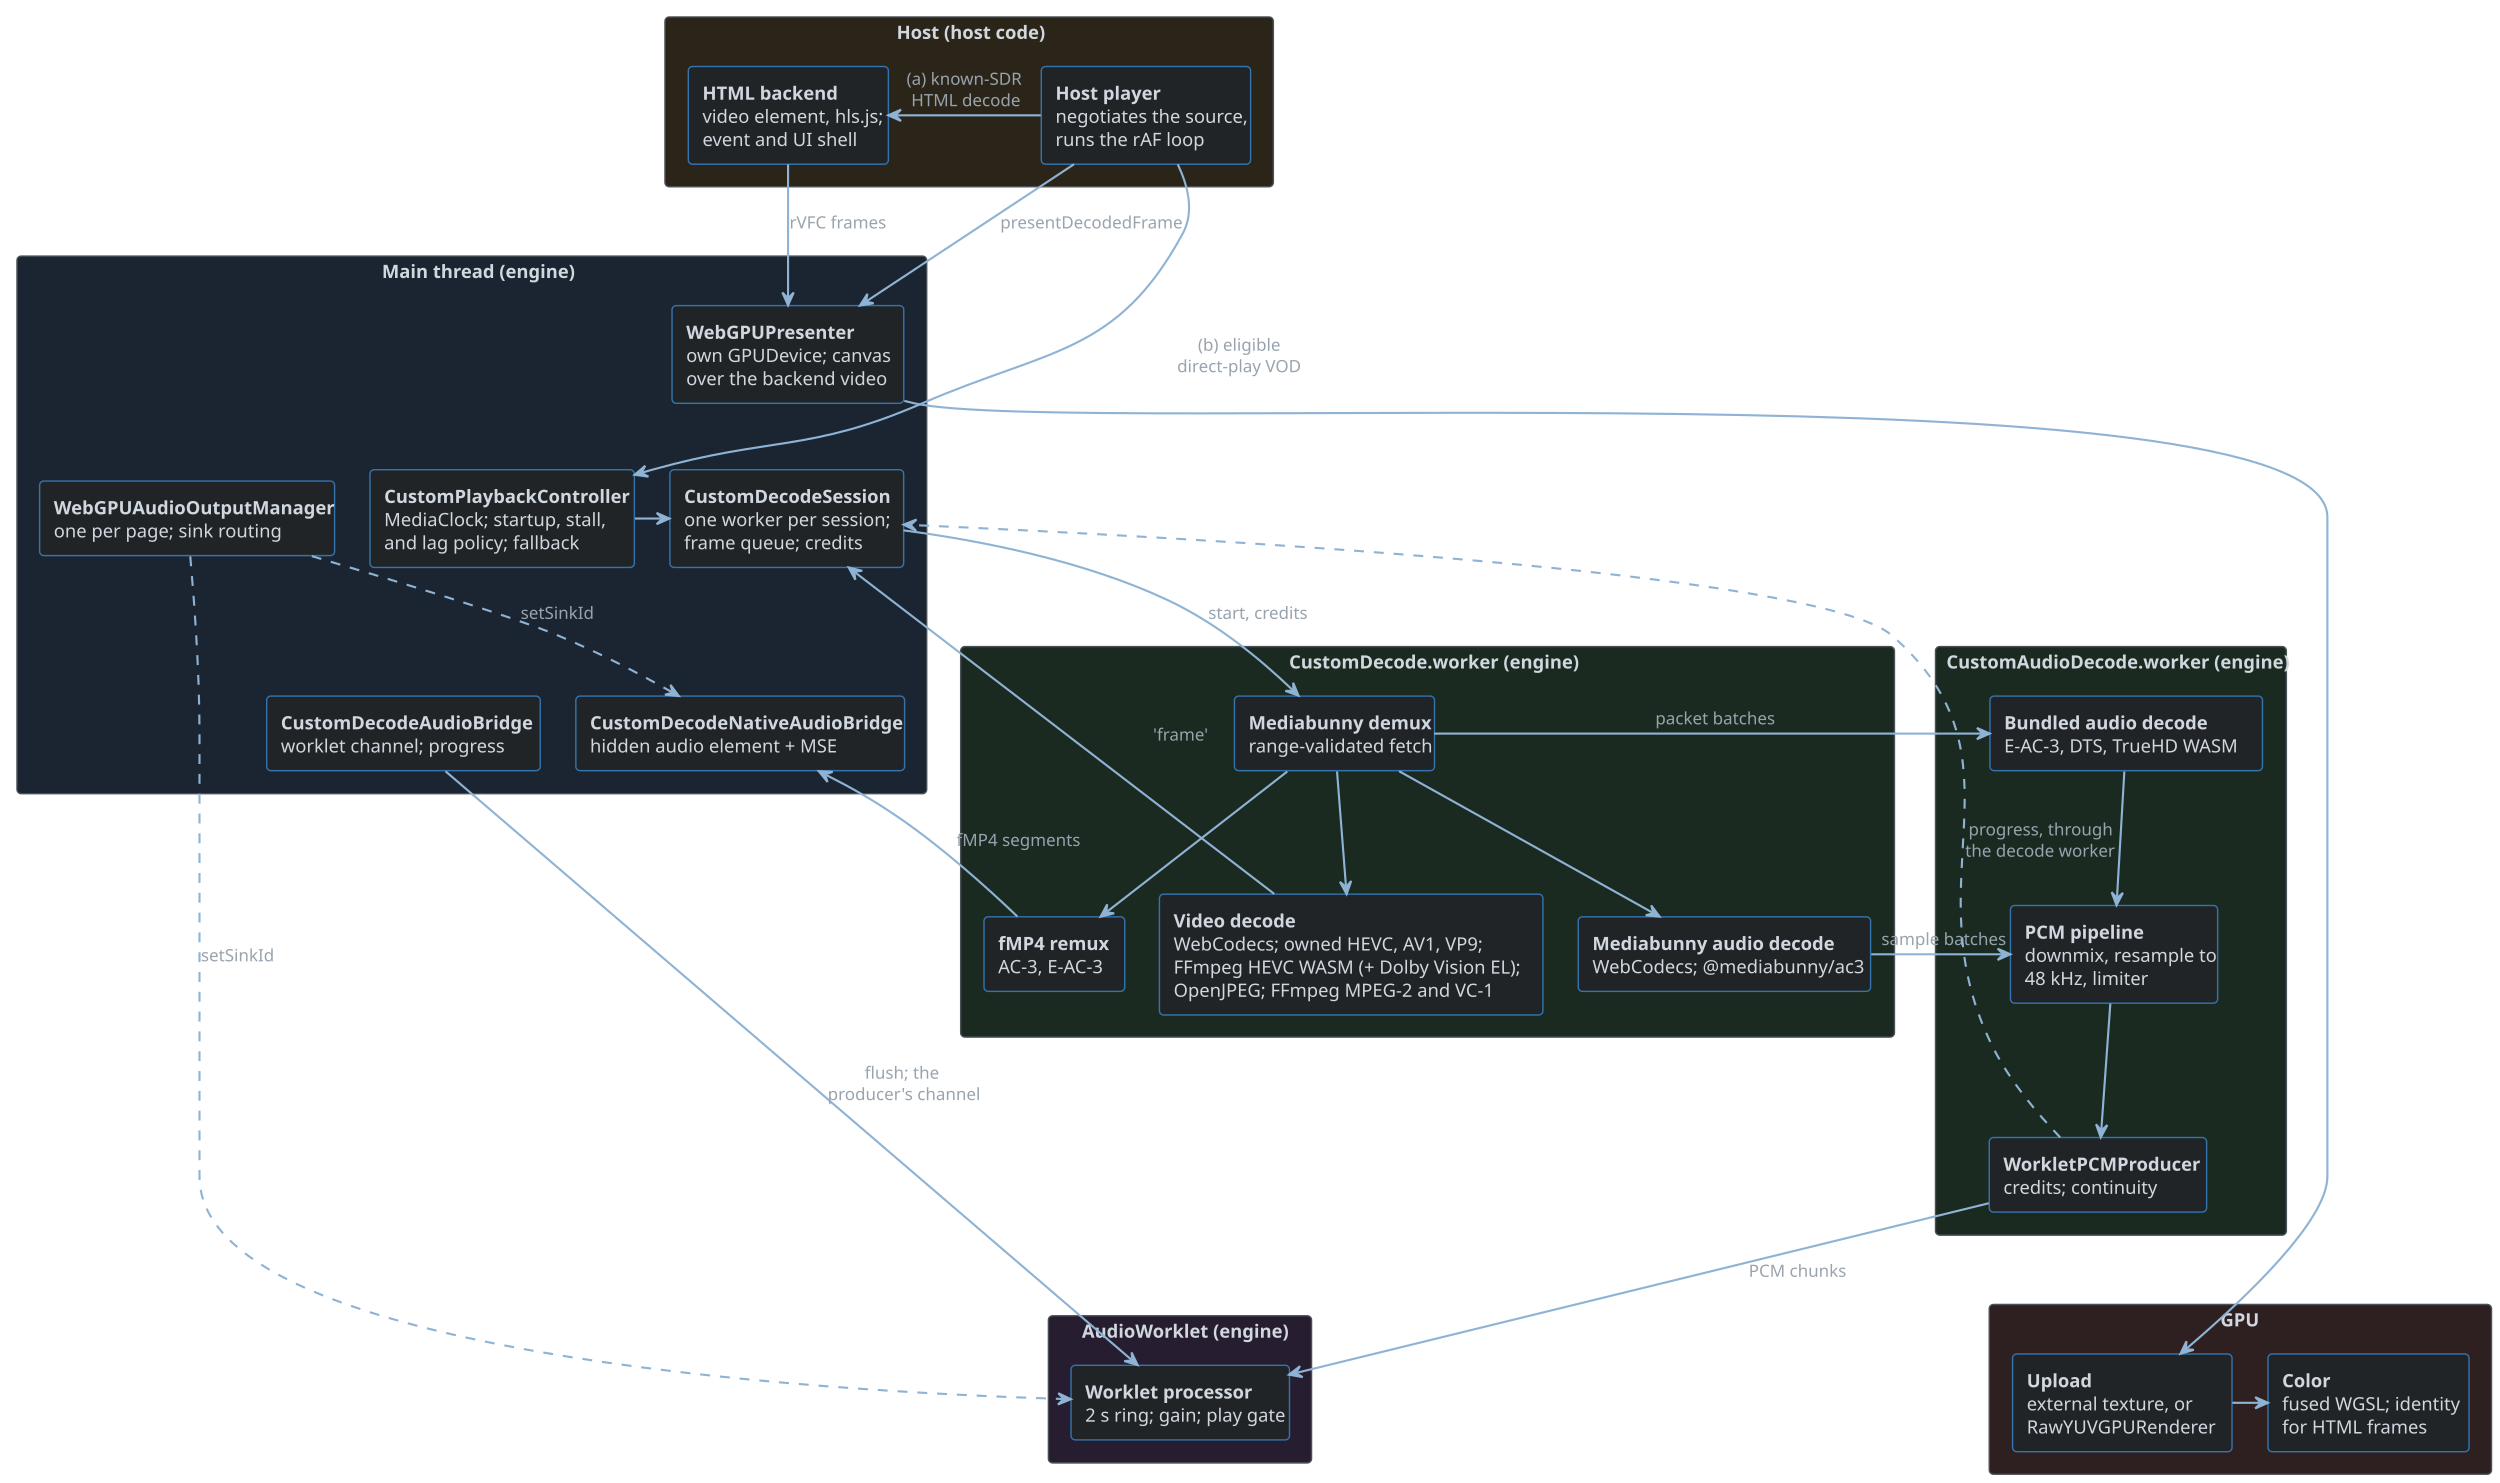
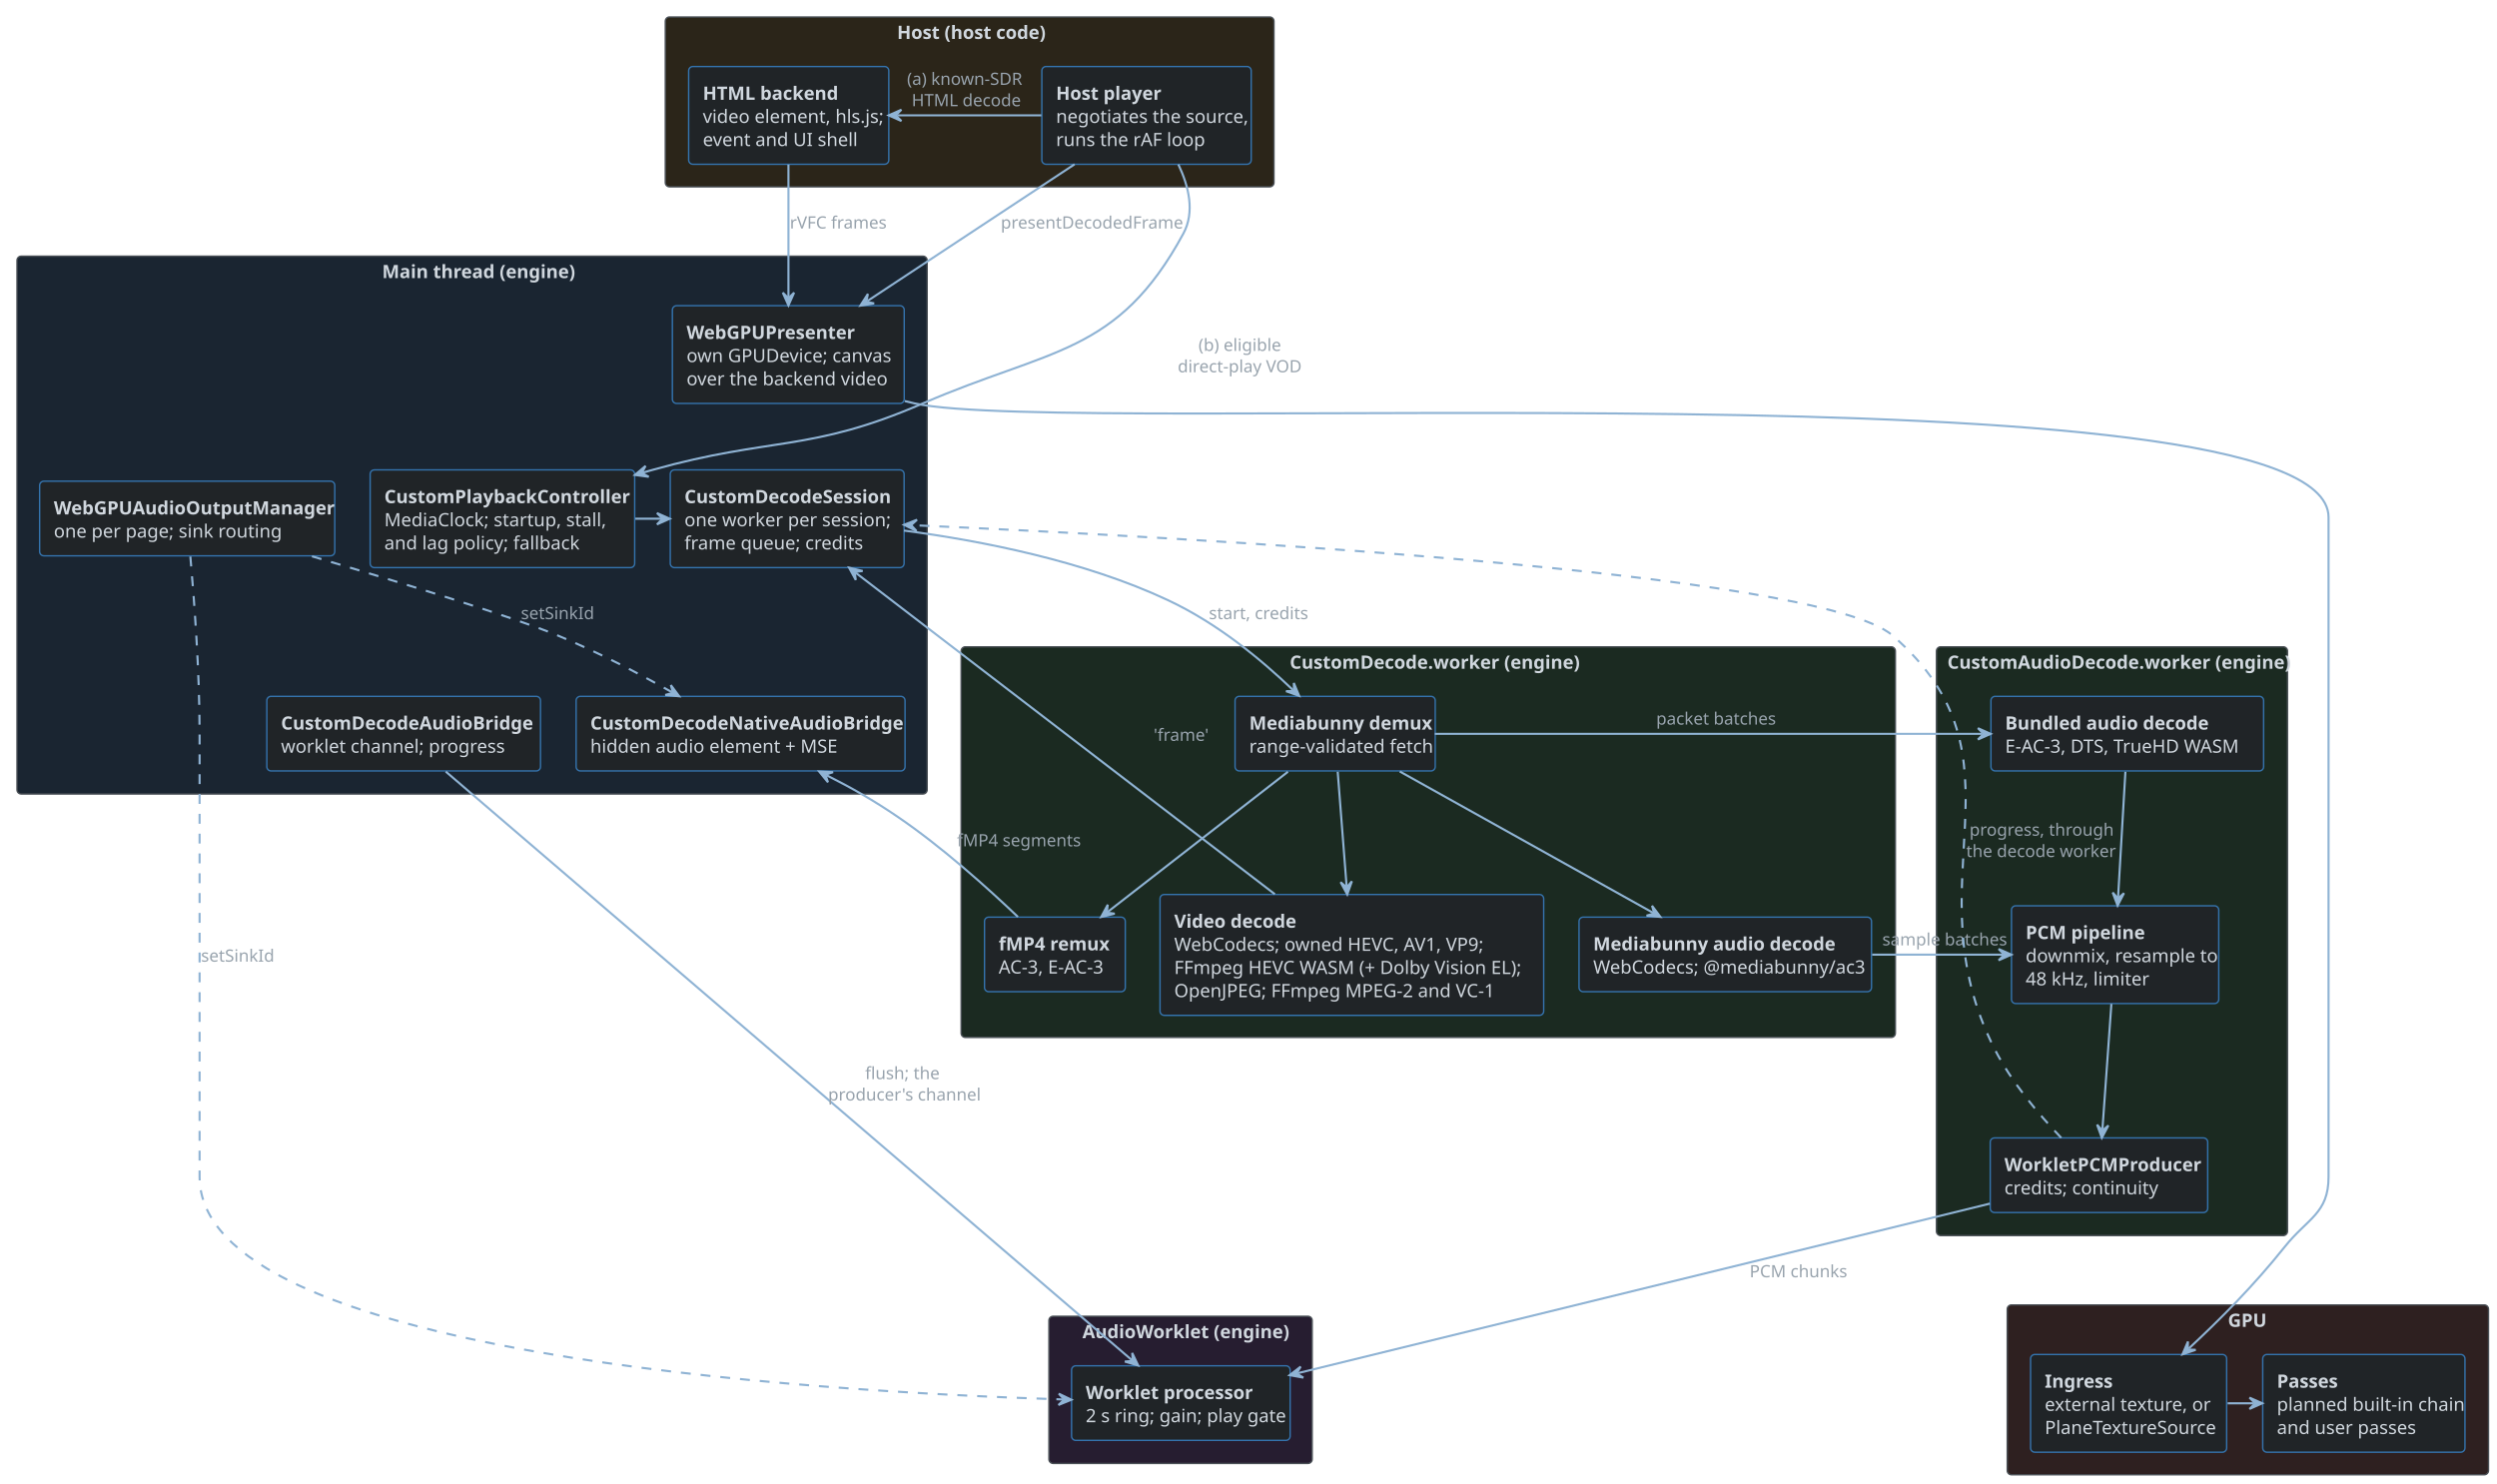
- <svg xmlns="http://www.w3.org/2000/svg" contentStyleType="text/css" data-diagram-type="DESCRIPTION" height="1048px" preserveAspectRatio="none" style="width:1767px;height:1048px;" version="1.1" viewBox="0 0 1767 1048" width="1767px" zoomAndPan="magnify">
+ <svg xmlns="http://www.w3.org/2000/svg" contentStyleType="text/css" data-diagram-type="DESCRIPTION" height="1048px" preserveAspectRatio="none" style="width:1764px;height:1048px;" version="1.1" viewBox="0 0 1764 1048" width="1764px" zoomAndPan="magnify">
  <defs />
  <g>
    <g class="cluster" data-qualified-name="Host .host code." data-source-line="5" id="ent0002">
      <rect fill="#2B2519" height="120" rx="3" ry="3" style="stroke:#4A5056;stroke-width:1;" width="430" x="470" y="12" />
      <text fill="#D0D7DE" font-family="sans-serif" font-size="13" font-weight="bold" lengthAdjust="spacing" textLength="102.553" x="633.724" y="27.495">Host (host code)</text>
    </g>
    <g class="cluster" data-qualified-name="Main thread .engine." data-source-line="10" id="ent0005">
      <rect fill="#1A2531" height="380" rx="3" ry="3" style="stroke:#4A5056;stroke-width:1;" width="643" x="12" y="181" />
      <text fill="#D0D7DE" font-family="sans-serif" font-size="13" font-weight="bold" lengthAdjust="spacing" textLength="127.118" x="269.941" y="196.495">Main thread (engine)</text>
    </g>
    <g class="cluster" data-qualified-name="CustomDecode.worker .engine." data-source-line="19" id="ent0012">
      <rect fill="#1B2A21" height="276" rx="3" ry="3" style="stroke:#4A5056;stroke-width:1;" width="660" x="679" y="457" />
      <text fill="#D0D7DE" font-family="sans-serif" font-size="13" font-weight="bold" lengthAdjust="spacing" textLength="195.755" x="911.122" y="472.495">CustomDecode.worker (engine)</text>
    </g>
    <g class="cluster" data-qualified-name="CustomAudioDecode.worker .engine." data-source-line="26" id="ent0017">
      <rect fill="#1B2A21" height="416" rx="3" ry="3" style="stroke:#4A5056;stroke-width:1;" width="248" x="1368" y="457" />
      <text fill="#D0D7DE" font-family="sans-serif" font-size="13" font-weight="bold" lengthAdjust="spacing" textLength="232.578" x="1375.711" y="472.495">CustomAudioDecode.worker (engine)</text>
    </g>
    <g class="cluster" data-qualified-name="AudioWorklet .engine." data-source-line="32" id="ent0021">
      <rect fill="#261D30" height="104" rx="3" ry="3" style="stroke:#4A5056;stroke-width:1;" width="186" x="741" y="930" />
      <text fill="#D0D7DE" font-family="sans-serif" font-size="13" font-weight="bold" lengthAdjust="spacing" textLength="138.658" x="764.671" y="945.495">AudioWorklet (engine)</text>
    </g>
    <g class="cluster" data-qualified-name="GPU" data-source-line="36" id="ent0023">
-       <rect fill="#2E2020" height="120" rx="3" ry="3" style="stroke:#4A5056;stroke-width:1;" width="355" x="1406" y="922" />
-       <text fill="#D0D7DE" font-family="sans-serif" font-size="13" font-weight="bold" lengthAdjust="spacing" textLength="28.171" x="1569.415" y="937.495">GPU</text>
+       <rect fill="#2E2020" height="120" rx="3" ry="3" style="stroke:#4A5056;stroke-width:1;" width="340" x="1418" y="922" />
+       <text fill="#D0D7DE" font-family="sans-serif" font-size="13" font-weight="bold" lengthAdjust="spacing" textLength="28.171" x="1573.915" y="937.495">GPU</text>
    </g>
    <g class="entity" data-qualified-name="Host .host code..hostPlayer" data-source-line="6" id="ent0003">
      <rect fill="#202427" height="69.055" rx="3" ry="3" style="stroke:#3473AD;stroke-width:1;" width="147.918" x="736" y="47" />
      <text fill="#D0D7DE" font-family="sans-serif" font-size="13" font-weight="bold" lengthAdjust="spacing" textLength="70.802" x="746" y="70.495">Host player</text>
      <text fill="#D0D7DE" font-family="sans-serif" font-size="13" lengthAdjust="spacing" textLength="127.918" x="746" y="86.847">negotiates the source,</text>
      <text fill="#D0D7DE" font-family="sans-serif" font-size="13" lengthAdjust="spacing" textLength="99.715" x="746" y="103.198">runs the rAF loop</text>
    </g>
    <g class="entity" data-qualified-name="Host .host code..htmlBackend" data-source-line="7" id="ent0004">
      <rect fill="#202427" height="69.055" rx="3" ry="3" style="stroke:#3473AD;stroke-width:1;" width="141.393" x="486.5" y="47" />
      <text fill="#D0D7DE" font-family="sans-serif" font-size="13" font-weight="bold" lengthAdjust="spacing" textLength="92.454" x="496.5" y="70.495">HTML backend</text>
      <text fill="#D0D7DE" font-family="sans-serif" font-size="13" lengthAdjust="spacing" textLength="121.393" x="496.5" y="86.847">video element, hls.js;</text>
      <text fill="#D0D7DE" font-family="sans-serif" font-size="13" lengthAdjust="spacing" textLength="104.064" x="496.5" y="103.198">event and UI shell</text>
    </g>
    <g class="entity" data-qualified-name="Main thread .engine..controller" data-source-line="11" id="ent0006">
      <rect fill="#202427" height="69.055" rx="3" ry="3" style="stroke:#3473AD;stroke-width:1;" width="186.874" x="261.5" y="332" />
      <text fill="#D0D7DE" font-family="sans-serif" font-size="13" font-weight="bold" lengthAdjust="spacing" textLength="166.874" x="271.5" y="355.495">CustomPlaybackController</text>
      <text fill="#D0D7DE" font-family="sans-serif" font-size="13" lengthAdjust="spacing" textLength="148.833" x="271.5" y="371.847">MediaClock; startup, stall,</text>
      <text fill="#D0D7DE" font-family="sans-serif" font-size="13" lengthAdjust="spacing" textLength="130.8" x="271.5" y="388.198">and lag policy; fallback</text>
    </g>
    <g class="entity" data-qualified-name="Main thread .engine..session" data-source-line="12" id="ent0007">
      <rect fill="#202427" height="69.055" rx="3" ry="3" style="stroke:#3473AD;stroke-width:1;" width="165.203" x="473.5" y="332" />
      <text fill="#D0D7DE" font-family="sans-serif" font-size="13" font-weight="bold" lengthAdjust="spacing" textLength="145.203" x="483.5" y="355.495">CustomDecodeSession</text>
      <text fill="#D0D7DE" font-family="sans-serif" font-size="13" lengthAdjust="spacing" textLength="138.011" x="483.5" y="371.847">one worker per session;</text>
      <text fill="#D0D7DE" font-family="sans-serif" font-size="13" lengthAdjust="spacing" textLength="118.504" x="483.5" y="388.198">frame queue; credits</text>
    </g>
    <g class="entity" data-qualified-name="Main thread .engine..presenter" data-source-line="13" id="ent0008">
      <rect fill="#202427" height="69.055" rx="3" ry="3" style="stroke:#3473AD;stroke-width:1;" width="163.781" x="475" y="216" />
      <text fill="#D0D7DE" font-family="sans-serif" font-size="13" font-weight="bold" lengthAdjust="spacing" textLength="115.591" x="485" y="239.495">WebGPUPresenter</text>
      <text fill="#D0D7DE" font-family="sans-serif" font-size="13" lengthAdjust="spacing" textLength="143.781" x="485" y="255.847">own GPUDevice; canvas</text>
      <text fill="#D0D7DE" font-family="sans-serif" font-size="13" lengthAdjust="spacing" textLength="134.424" x="485" y="272.198">over the backend video</text>
    </g>
    <g class="entity" data-qualified-name="Main thread .engine..pcmBridge" data-source-line="14" id="ent0009">
      <rect fill="#202427" height="52.703" rx="3" ry="3" style="stroke:#3473AD;stroke-width:1;" width="193.342" x="188.5" y="492" />
      <text fill="#D0D7DE" font-family="sans-serif" font-size="13" font-weight="bold" lengthAdjust="spacing" textLength="173.342" x="198.5" y="515.495">CustomDecodeAudioBridge</text>
      <text fill="#D0D7DE" font-family="sans-serif" font-size="13" lengthAdjust="spacing" textLength="148.129" x="198.5" y="531.847">worklet channel; progress</text>
    </g>
    <g class="entity" data-qualified-name="Main thread .engine..nativeBridge" data-source-line="15" id="ent0010">
      <rect fill="#202427" height="52.703" rx="3" ry="3" style="stroke:#3473AD;stroke-width:1;" width="232.361" x="407" y="492" />
      <text fill="#D0D7DE" font-family="sans-serif" font-size="13" font-weight="bold" lengthAdjust="spacing" textLength="212.361" x="417" y="515.495">CustomDecodeNativeAudioBridge</text>
      <text fill="#D0D7DE" font-family="sans-serif" font-size="13" lengthAdjust="spacing" textLength="167.305" x="417" y="531.847">hidden audio element + MSE</text>
    </g>
    <g class="entity" data-qualified-name="Main thread .engine..sinkManager" data-source-line="16" id="ent0011">
      <rect fill="#202427" height="52.703" rx="3" ry="3" style="stroke:#3473AD;stroke-width:1;" width="208.487" x="28" y="340" />
      <text fill="#D0D7DE" font-family="sans-serif" font-size="13" font-weight="bold" lengthAdjust="spacing" textLength="188.487" x="38" y="363.495">WebGPUAudioOutputManager</text>
      <text fill="#D0D7DE" font-family="sans-serif" font-size="13" lengthAdjust="spacing" textLength="150.325" x="38" y="379.847">one per page; sink routing</text>
    </g>
    <g class="entity" data-qualified-name="CustomDecode.worker .engine..demux" data-source-line="20" id="ent0013">
      <rect fill="#202427" height="52.703" rx="3" ry="3" style="stroke:#3473AD;stroke-width:1;" width="141.412" x="872.5" y="492" />
      <text fill="#D0D7DE" font-family="sans-serif" font-size="13" font-weight="bold" lengthAdjust="spacing" textLength="121.348" x="882.5" y="515.495">Mediabunny demux</text>
      <text fill="#D0D7DE" font-family="sans-serif" font-size="13" lengthAdjust="spacing" textLength="121.412" x="882.5" y="531.847">range-validated fetch</text>
    </g>
    <g class="entity" data-qualified-name="CustomDecode.worker .engine..videoDecoders" data-source-line="21" id="ent0014">
      <rect fill="#202427" height="85.406" rx="3" ry="3" style="stroke:#3473AD;stroke-width:1;" width="271.037" x="819.5" y="632" />
      <text fill="#D0D7DE" font-family="sans-serif" font-size="13" font-weight="bold" lengthAdjust="spacing" textLength="84.519" x="829.5" y="655.495">Video decode</text>
      <text fill="#D0D7DE" font-family="sans-serif" font-size="13" lengthAdjust="spacing" textLength="223.273" x="829.5" y="671.847">WebCodecs; owned HEVC, AV1, VP9;</text>
      <text fill="#D0D7DE" font-family="sans-serif" font-size="13" lengthAdjust="spacing" textLength="251.037" x="829.5" y="688.198">FFmpeg HEVC WASM (+ Dolby Vision EL);</text>
      <text fill="#D0D7DE" font-family="sans-serif" font-size="13" lengthAdjust="spacing" textLength="233.365" x="829.5" y="704.55">OpenJPEG; FFmpeg MPEG-2 and VC-1</text>
    </g>
    <g class="entity" data-qualified-name="CustomDecode.worker .engine..audioDecoders" data-source-line="22" id="ent0015">
      <rect fill="#202427" height="52.703" rx="3" ry="3" style="stroke:#3473AD;stroke-width:1;" width="206.627" x="1115.5" y="648" />
      <text fill="#D0D7DE" font-family="sans-serif" font-size="13" font-weight="bold" lengthAdjust="spacing" textLength="163.236" x="1125.5" y="671.495">Mediabunny audio decode</text>
      <text fill="#D0D7DE" font-family="sans-serif" font-size="13" lengthAdjust="spacing" textLength="186.627" x="1125.5" y="687.847">WebCodecs; @mediabunny/ac3</text>
    </g>
    <g class="entity" data-qualified-name="CustomDecode.worker .engine..remux" data-source-line="23" id="ent0016">
      <rect fill="#202427" height="52.703" rx="3" ry="3" style="stroke:#3473AD;stroke-width:1;" width="99.46" x="695.5" y="648" />
      <text fill="#D0D7DE" font-family="sans-serif" font-size="13" font-weight="bold" lengthAdjust="spacing" textLength="73.69" x="705.5" y="671.495">fMP4 remux</text>
      <text fill="#D0D7DE" font-family="sans-serif" font-size="13" lengthAdjust="spacing" textLength="79.46" x="705.5" y="687.847">AC-3, E-AC-3</text>
    </g>
    <g class="entity" data-qualified-name="CustomAudioDecode.worker .engine..bundledAudioDecoders" data-source-line="27" id="ent0018">
      <rect fill="#202427" height="52.703" rx="3" ry="3" style="stroke:#3473AD;stroke-width:1;" width="192.625" x="1406.5" y="492" />
      <text fill="#D0D7DE" font-family="sans-serif" font-size="13" font-weight="bold" lengthAdjust="spacing" textLength="139.394" x="1416.5" y="515.495">Bundled audio decode</text>
      <text fill="#D0D7DE" font-family="sans-serif" font-size="13" lengthAdjust="spacing" textLength="172.625" x="1416.5" y="531.847">E-AC-3, DTS, TrueHD WASM</text>
    </g>
    <g class="entity" data-qualified-name="CustomAudioDecode.worker .engine..pcmPipeline" data-source-line="28" id="ent0019">
      <rect fill="#202427" height="69.055" rx="3" ry="3" style="stroke:#3473AD;stroke-width:1;" width="146.439" x="1421" y="640" />
      <text fill="#D0D7DE" font-family="sans-serif" font-size="13" font-weight="bold" lengthAdjust="spacing" textLength="81.618" x="1431" y="663.495">PCM pipeline</text>
      <text fill="#D0D7DE" font-family="sans-serif" font-size="13" lengthAdjust="spacing" textLength="126.439" x="1431" y="679.847">downmix, resample to</text>
      <text fill="#D0D7DE" font-family="sans-serif" font-size="13" lengthAdjust="spacing" textLength="82.348" x="1431" y="696.198">48 kHz, limiter</text>
    </g>
    <g class="entity" data-qualified-name="CustomAudioDecode.worker .engine..producer" data-source-line="29" id="ent0020">
      <rect fill="#202427" height="52.703" rx="3" ry="3" style="stroke:#3473AD;stroke-width:1;" width="153.631" x="1406" y="804" />
      <text fill="#D0D7DE" font-family="sans-serif" font-size="13" font-weight="bold" lengthAdjust="spacing" textLength="133.631" x="1416" y="827.495">WorkletPCMProducer</text>
      <text fill="#D0D7DE" font-family="sans-serif" font-size="13" lengthAdjust="spacing" textLength="100.433" x="1416" y="843.847">credits; continuity</text>
    </g>
    <g class="entity" data-qualified-name="AudioWorklet .engine..processor" data-source-line="33" id="ent0022">
      <rect fill="#202427" height="52.703" rx="3" ry="3" style="stroke:#3473AD;stroke-width:1;" width="154.418" x="757" y="965" />
      <text fill="#D0D7DE" font-family="sans-serif" font-size="13" font-weight="bold" lengthAdjust="spacing" textLength="114.144" x="767" y="988.495">Worklet processor</text>
      <text fill="#D0D7DE" font-family="sans-serif" font-size="13" lengthAdjust="spacing" textLength="134.418" x="767" y="1004.847">2 s ring; gain; play gate</text>
    </g>
    <g class="entity" data-qualified-name="GPU.upload" data-source-line="37" id="ent0024">
-       <rect fill="#202427" height="69.055" rx="3" ry="3" style="stroke:#3473AD;stroke-width:1;" width="155.103" x="1422.5" y="957" />
-       <text fill="#D0D7DE" font-family="sans-serif" font-size="13" font-weight="bold" lengthAdjust="spacing" textLength="44.053" x="1432.5" y="980.495">Upload</text>
-       <text fill="#D0D7DE" font-family="sans-serif" font-size="13" lengthAdjust="spacing" textLength="108.386" x="1432.5" y="996.847">external texture, or</text>
-       <text fill="#D0D7DE" font-family="sans-serif" font-size="13" lengthAdjust="spacing" textLength="135.103" x="1432.5" y="1013.198">RawYUVGPURenderer</text>
+       <rect fill="#202427" height="69.055" rx="3" ry="3" style="stroke:#3473AD;stroke-width:1;" width="138.511" x="1434.5" y="957" />
+       <text fill="#D0D7DE" font-family="sans-serif" font-size="13" font-weight="bold" lengthAdjust="spacing" textLength="46.243" x="1444.5" y="980.495">Ingress</text>
+       <text fill="#D0D7DE" font-family="sans-serif" font-size="13" lengthAdjust="spacing" textLength="108.386" x="1444.5" y="996.847">external texture, or</text>
+       <text fill="#D0D7DE" font-family="sans-serif" font-size="13" lengthAdjust="spacing" textLength="118.511" x="1444.5" y="1013.198">PlaneTextureSource</text>
    </g>
    <g class="entity" data-qualified-name="GPU.colorShader" data-source-line="38" id="ent0025">
-       <rect fill="#202427" height="69.055" rx="3" ry="3" style="stroke:#3473AD;stroke-width:1;" width="142.11" x="1603" y="957" />
-       <text fill="#D0D7DE" font-family="sans-serif" font-size="13" font-weight="bold" lengthAdjust="spacing" textLength="33.941" x="1613" y="980.495">Color</text>
-       <text fill="#D0D7DE" font-family="sans-serif" font-size="13" lengthAdjust="spacing" textLength="122.11" x="1613" y="996.847">fused WGSL; identity</text>
-       <text fill="#D0D7DE" font-family="sans-serif" font-size="13" lengthAdjust="spacing" textLength="97.513" x="1613" y="1013.198">for HTML frames</text>
+       <rect fill="#202427" height="69.055" rx="3" ry="3" style="stroke:#3473AD;stroke-width:1;" width="142.865" x="1598.5" y="957" />
+       <text fill="#D0D7DE" font-family="sans-serif" font-size="13" font-weight="bold" lengthAdjust="spacing" textLength="44.821" x="1608.5" y="980.495">Passes</text>
+       <text fill="#D0D7DE" font-family="sans-serif" font-size="13" lengthAdjust="spacing" textLength="122.865" x="1608.5" y="996.847">planned built-in chain</text>
+       <text fill="#D0D7DE" font-family="sans-serif" font-size="13" lengthAdjust="spacing" textLength="95.393" x="1608.5" y="1013.198">and user passes</text>
    </g>
    <g class="link" data-entity-1="ent0003" data-entity-2="ent0004" data-link-type="dependency" data-source-line="41" id="lnk26">
      <path d="M735.67,81.5 C701.61,81.5 667.43,81.5 633.81,81.5" fill="none" id="hostPlayer-to-htmlBackend" style="stroke:#8FB3D4;stroke-width:1.5;" />
      <polygon fill="#8FB3D4" points="627.81,81.5,636.81,85.5,632.81,81.5,636.81,77.5,627.81,81.5" style="stroke:#8FB3D4;stroke-width:1.5;" />
      <text fill="#98A3AD" font-family="sans-serif" font-size="12" lengthAdjust="spacing" textLength="82.019" x="640.75" y="59.957">(a) known-SDR</text>
      <text fill="#98A3AD" font-family="sans-serif" font-size="12" lengthAdjust="spacing" textLength="75.369" x="644.075" y="75.051">HTML decode</text>
    </g>
    <g class="link" data-entity-1="ent0003" data-entity-2="ent0006" data-link-type="dependency" data-source-line="42" id="lnk27">
      <path d="M832.46,116.19 C839.81,131.62 844.23,149.81 836,165 C789.5,250.85 741.56,246.12 652,285 C571.81,319.81 545.17,308.37 461,332 C456.91,333.15 458.498,332.664 454.298,333.894" fill="none" id="hostPlayer-to-controller" style="stroke:#8FB3D4;stroke-width:1.5;" />
      <polygon fill="#8FB3D4" points="448.54,335.58,458.301,336.889,453.339,334.175,456.053,329.212,448.54,335.58" style="stroke:#8FB3D4;stroke-width:1.5;" />
      <text fill="#98A3AD" font-family="sans-serif" font-size="12" lengthAdjust="spacing" textLength="55.359" x="846.666" y="247.957">(b) eligible</text>
      <text fill="#98A3AD" font-family="sans-serif" font-size="12" lengthAdjust="spacing" textLength="84.691" x="832" y="263.051">direct-play VOD</text>
    </g>
    <g class="link" data-entity-1="ent0004" data-entity-2="ent0008" data-link-type="dependency" data-source-line="43" id="lnk28">
      <path d="M557,116.29 C557,145.27 557,180.8 557,209.76" fill="none" id="htmlBackend-to-presenter" style="stroke:#8FB3D4;stroke-width:1.5;" />
      <polygon fill="#8FB3D4" points="557,215.76,561,206.76,557,210.76,553,206.76,557,215.76" style="stroke:#8FB3D4;stroke-width:1.5;" />
      <text fill="#98A3AD" font-family="sans-serif" font-size="12" lengthAdjust="spacing" textLength="68.004" x="558" y="161.457">rVFC frames</text>
    </g>
    <g class="link" data-entity-1="ent0003" data-entity-2="ent0008" data-link-type="dependency" data-source-line="44" id="lnk29">
      <path d="M759.11,116.09 C715.1,145.14 656.807,183.614 612.817,212.654" fill="none" id="hostPlayer-to-presenter" style="stroke:#8FB3D4;stroke-width:1.5;" />
      <polygon fill="#8FB3D4" points="607.81,215.96,617.525,214.34,611.983,213.205,613.117,207.663,607.81,215.96" style="stroke:#8FB3D4;stroke-width:1.5;" />
      <text fill="#98A3AD" font-family="sans-serif" font-size="12" lengthAdjust="spacing" textLength="122.731" x="707" y="161.457">presentDecodedFrame</text>
    </g>
    <g class="link" data-entity-1="ent0006" data-entity-2="ent0007" data-link-type="dependency" data-source-line="46" id="lnk30">
      <path d="M448.83,366.5 C456.92,366.5 459.01,366.5 467.11,366.5" fill="none" id="controller-to-session" style="stroke:#8FB3D4;stroke-width:1.5;" />
      <polygon fill="#8FB3D4" points="473.11,366.5,464.11,362.5,468.11,366.5,464.11,370.5,473.11,366.5" style="stroke:#8FB3D4;stroke-width:1.5;" />
    </g>
    <g class="link" data-entity-1="ent0007" data-entity-2="ent0013" data-link-type="dependency" data-source-line="47" id="lnk31">
      <path d="M638.57,374.86 C693.46,382.11 766.03,396.34 825,424 C860.73,440.76 891.031,466.136 913.431,487.526" fill="none" id="session-to-demux" style="stroke:#8FB3D4;stroke-width:1.5;" />
      <polygon fill="#8FB3D4" points="917.77,491.67,914.023,482.562,914.154,488.217,908.499,488.347,917.77,491.67" style="stroke:#8FB3D4;stroke-width:1.5;" />
      <text fill="#98A3AD" font-family="sans-serif" font-size="12" lengthAdjust="spacing" textLength="65.35" x="854" y="437.457">start, credits</text>
    </g>
    <g class="link" data-entity-1="ent0013" data-entity-2="ent0014" data-link-type="dependency" data-source-line="48" id="lnk32">
      <path d="M945.01,545.28 C946.85,568.91 949.144,598.338 951.294,625.968" fill="none" id="demux-to-videoDecoders" style="stroke:#8FB3D4;stroke-width:1.5;" />
      <polygon fill="#8FB3D4" points="951.76,631.95,955.05,622.667,951.372,626.965,947.074,623.287,951.76,631.95" style="stroke:#8FB3D4;stroke-width:1.5;" />
    </g>
    <g class="link" data-entity-1="ent0013" data-entity-2="ent0015" data-link-type="dependency" data-source-line="49" id="lnk33">
      <path d="M988.89,545.1 C1039.93,573.58 1116.681,616.406 1167.761,644.916" fill="none" id="demux-to-audioDecoders" style="stroke:#8FB3D4;stroke-width:1.5;" />
      <polygon fill="#8FB3D4" points="1173,647.84,1167.091,639.961,1168.634,645.403,1163.192,646.947,1173,647.84" style="stroke:#8FB3D4;stroke-width:1.5;" />
    </g>
    <g class="link" data-entity-1="ent0013" data-entity-2="ent0016" data-link-type="dependency" data-source-line="50" id="lnk34">
      <path d="M909.86,545.28 C873.2,573.79 819.226,615.766 782.656,644.216" fill="none" id="demux-to-remux" style="stroke:#8FB3D4;stroke-width:1.5;" />
      <polygon fill="#8FB3D4" points="777.92,647.9,787.48,645.531,781.866,644.83,782.567,639.217,777.92,647.9" style="stroke:#8FB3D4;stroke-width:1.5;" />
    </g>
    <g class="link" data-entity-1="ent0013" data-entity-2="ent0018" data-link-type="dependency" data-source-line="51" id="lnk35">
      <path d="M1013.64,518.5 C1113.02,518.5 1288.46,518.5 1400.3,518.5" fill="none" id="demux-to-bundledAudioDecoders" style="stroke:#8FB3D4;stroke-width:1.5;" />
      <polygon fill="#8FB3D4" points="1406.3,518.5,1397.3,514.5,1401.3,518.5,1397.3,522.5,1406.3,518.5" style="stroke:#8FB3D4;stroke-width:1.5;" />
      <text fill="#98A3AD" font-family="sans-serif" font-size="12" lengthAdjust="spacing" textLength="80.719" x="1170" y="511.957">packet batches</text>
    </g>
    <g class="link" data-entity-1="ent0015" data-entity-2="ent0019" data-link-type="dependency" data-source-line="52" id="lnk36">
      <path d="M1322.57,674.5 C1355.31,674.5 1384.78,674.5 1414.92,674.5" fill="none" id="audioDecoders-to-pcmPipeline" style="stroke:#8FB3D4;stroke-width:1.5;" />
      <polygon fill="#8FB3D4" points="1420.92,674.5,1411.92,670.5,1415.92,674.5,1411.92,678.5,1420.92,674.5" style="stroke:#8FB3D4;stroke-width:1.5;" />
      <text fill="#98A3AD" font-family="sans-serif" font-size="12" lengthAdjust="spacing" textLength="84.047" x="1329.75" y="667.957">sample batches</text>
    </g>
    <g class="link" data-entity-1="ent0018" data-entity-2="ent0019" data-link-type="dependency" data-source-line="53" id="lnk37">
      <path d="M1501.49,545.28 C1499.98,571.22 1497.979,605.37 1496.32,633.82" fill="none" id="bundledAudioDecoders-to-pcmPipeline" style="stroke:#8FB3D4;stroke-width:1.5;" />
      <polygon fill="#8FB3D4" points="1495.97,639.81,1500.487,631.058,1496.261,634.818,1492.501,630.592,1495.97,639.81" style="stroke:#8FB3D4;stroke-width:1.5;" />
    </g>
    <g class="link" data-entity-1="ent0019" data-entity-2="ent0020" data-link-type="dependency" data-source-line="54" id="lnk38">
      <path d="M1491.59,709.3 C1489.55,737.81 1487.108,772.015 1485.257,797.915" fill="none" id="pcmPipeline-to-producer" style="stroke:#8FB3D4;stroke-width:1.5;" />
      <polygon fill="#8FB3D4" points="1484.83,803.9,1489.461,795.208,1485.186,798.913,1481.481,794.638,1484.83,803.9" style="stroke:#8FB3D4;stroke-width:1.5;" />
    </g>
    <g class="link" data-entity-1="ent0007" data-entity-2="ent0014" data-link-type="dependency" data-source-line="55" id="lnk40">
      <path d="M604.601,404.771 C677.991,461.051 820.73,570.53 900.61,631.79" fill="none" id="session-backto-videoDecoders" style="stroke:#8FB3D4;stroke-width:1.5;" />
      <polygon fill="#8FB3D4" points="599.84,401.12,604.548,409.771,603.808,404.163,609.416,403.423,599.84,401.12" style="stroke:#8FB3D4;stroke-width:1.5;" />
      <text fill="#98A3AD" font-family="sans-serif" font-size="12" lengthAdjust="spacing" textLength="35.256" x="815" y="523.457">'frame'</text>
    </g>
    <g class="link" data-entity-1="ent0020" data-entity-2="ent0022" data-link-type="dependency" data-source-line="56" id="lnk41">
      <path d="M1405.68,850.44 C1280.73,881.05 1041.678,939.622 916.888,970.192" fill="none" id="producer-to-processor" style="stroke:#8FB3D4;stroke-width:1.5;" />
      <polygon fill="#8FB3D4" points="911.06,971.62,920.753,973.364,915.916,970.43,918.85,965.593,911.06,971.62" style="stroke:#8FB3D4;stroke-width:1.5;" />
      <text fill="#98A3AD" font-family="sans-serif" font-size="12" lengthAdjust="spacing" textLength="68.022" x="1236" y="902.457">PCM chunks</text>
    </g>
    <g class="link" data-entity-1="ent0020" data-entity-2="ent0007" data-link-type="dependency" data-source-line="57" id="lnk42">
      <path d="M1456.15,803.92 C1440.25,787.37 1420.95,764.58 1409,741 C1348.57,621.77 1437.8,536.79 1337,449 C1285.08,403.79 834.824,379.444 644.654,371.074" fill="none" id="producer-to-session" style="stroke:#8FB3D4;stroke-width:1.5;stroke-dasharray:7,7;" />
      <polygon fill="#8FB3D4" points="638.66,370.81,647.475,375.202,643.655,371.03,647.827,367.21,638.66,370.81" style="stroke:#8FB3D4;stroke-width:1.5;" />
      <text fill="#98A3AD" font-family="sans-serif" font-size="12" lengthAdjust="spacing" textLength="94.055" x="1391.335" y="590.457">progress, through</text>
      <text fill="#98A3AD" font-family="sans-serif" font-size="12" lengthAdjust="spacing" textLength="98.725" x="1389" y="605.551">the decode worker</text>
    </g>
    <g class="link" data-entity-1="ent0010" data-entity-2="ent0016" data-link-type="dependency" data-source-line="58" id="lnk44">
      <path d="M584.034,547.798 C602.204,556.988 616.77,565.29 634,577 C665.26,598.24 697.47,627.17 719.09,647.81" fill="none" id="nativeBridge-backto-remux" style="stroke:#8FB3D4;stroke-width:1.5;" />
      <polygon fill="#8FB3D4" points="578.68,545.09,584.906,552.721,583.142,547.347,588.516,545.583,578.68,545.09" style="stroke:#8FB3D4;stroke-width:1.5;" />
      <text fill="#98A3AD" font-family="sans-serif" font-size="12" lengthAdjust="spacing" textLength="83.367" x="676" y="597.957">fMP4 segments</text>
    </g>
    <g class="link" data-entity-1="ent0009" data-entity-2="ent0022" data-link-type="dependency" data-source-line="59" id="lnk45">
      <path d="M314.91,545.16 C410.56,627.22 703.816,878.813 799.516,960.913" fill="none" id="pcmBridge-to-processor" style="stroke:#8FB3D4;stroke-width:1.5;" />
      <polygon fill="#8FB3D4" points="804.07,964.82,799.844,955.924,800.275,961.564,794.635,961.996,804.07,964.82" style="stroke:#8FB3D4;stroke-width:1.5;" />
      <text fill="#98A3AD" font-family="sans-serif" font-size="12" lengthAdjust="spacing" textLength="48.697" x="611.162" y="762.457">flush; the</text>
      <text fill="#98A3AD" font-family="sans-serif" font-size="12" lengthAdjust="spacing" textLength="101.022" x="585" y="777.551">producer's channel</text>
    </g>
    <g class="link" data-entity-1="ent0008" data-entity-2="ent0024" data-link-type="dependency" data-source-line="60" id="lnk46">
-       <path d="M639.18,283.36 C641.47,283.95 643.74,284.5 646,285 C754.67,309.32 1645,254.14 1645,365.5 C1645,365.5 1645,365.5 1645,831.5 C1645,862.51 1588.588,916.258 1545.718,952.958" fill="none" id="presenter-to-upload" style="stroke:#8FB3D4;stroke-width:1.5;" />
-       <polygon fill="#8FB3D4" points="1541.16,956.86,1550.598,954.046,1544.958,953.608,1545.396,947.968,1541.16,956.86" style="stroke:#8FB3D4;stroke-width:1.5;" />
+       <path d="M639.18,283.36 C641.47,283.95 643.74,284.5 646,285 C754.67,309.32 1645,254.14 1645,365.5 C1645,365.5 1645,365.5 1645,831.5 C1645,857.46 1630.19,860.71 1614,881 C1592.15,908.38 1568.513,932.103 1546.223,952.843" fill="none" id="presenter-to-upload" style="stroke:#8FB3D4;stroke-width:1.5;" />
+       <polygon fill="#8FB3D4" points="1541.83,956.93,1551.144,953.728,1545.491,953.524,1545.694,947.871,1541.83,956.93" style="stroke:#8FB3D4;stroke-width:1.5;" />
    </g>
    <g class="link" data-entity-1="ent0024" data-entity-2="ent0025" data-link-type="dependency" data-source-line="61" id="lnk47">
-       <path d="M1577.82,991.5 C1586.21,991.5 1588.6,991.5 1597,991.5" fill="none" id="upload-to-colorShader" style="stroke:#8FB3D4;stroke-width:1.5;" />
-       <polygon fill="#8FB3D4" points="1603,991.5,1594,987.5,1598,991.5,1594,995.5,1603,991.5" style="stroke:#8FB3D4;stroke-width:1.5;" />
+       <path d="M1573.71,991.5 C1581.86,991.5 1584.01,991.5 1592.16,991.5" fill="none" id="upload-to-colorShader" style="stroke:#8FB3D4;stroke-width:1.5;" />
+       <polygon fill="#8FB3D4" points="1598.16,991.5,1589.16,987.5,1593.16,991.5,1589.16,995.5,1598.16,991.5" style="stroke:#8FB3D4;stroke-width:1.5;" />
    </g>
    <g class="link" data-entity-1="ent0011" data-entity-2="ent0022" data-link-type="dependency" data-source-line="62" id="lnk48">
      <path d="M134.48,393.22 C137.15,423.07 141,473.8 141,517.5 C141,517.5 141,517.5 141,831.5 C141,956.71 570.223,983.132 750.863,988.792" fill="none" id="sinkManager-to-processor" style="stroke:#8FB3D4;stroke-width:1.5;stroke-dasharray:7,7;" />
      <polygon fill="#8FB3D4" points="756.86,988.98,747.99,984.7,751.862,988.823,747.739,992.696,756.86,988.98" style="stroke:#8FB3D4;stroke-width:1.5;" />
      <text fill="#98A3AD" font-family="sans-serif" font-size="12" lengthAdjust="spacing" textLength="49.359" x="142" y="679.457">setSinkId</text>
    </g>
    <g class="link" data-entity-1="ent0011" data-entity-2="ent0010" data-link-type="dependency" data-source-line="63" id="lnk49">
      <path d="M220.39,393.07 C283.4,411.67 362.34,435.81 394,449 C423.49,461.29 449.974,475.132 474.574,489.012" fill="none" id="sinkManager-to-nativeBridge" style="stroke:#8FB3D4;stroke-width:1.5;stroke-dasharray:7,7;" />
      <polygon fill="#8FB3D4" points="479.8,491.96,473.927,484.054,475.445,489.503,469.996,491.021,479.8,491.96" style="stroke:#8FB3D4;stroke-width:1.5;" />
      <text fill="#98A3AD" font-family="sans-serif" font-size="12" lengthAdjust="spacing" textLength="49.359" x="368" y="437.457">setSinkId</text>
    </g>
  </g>
</svg>
